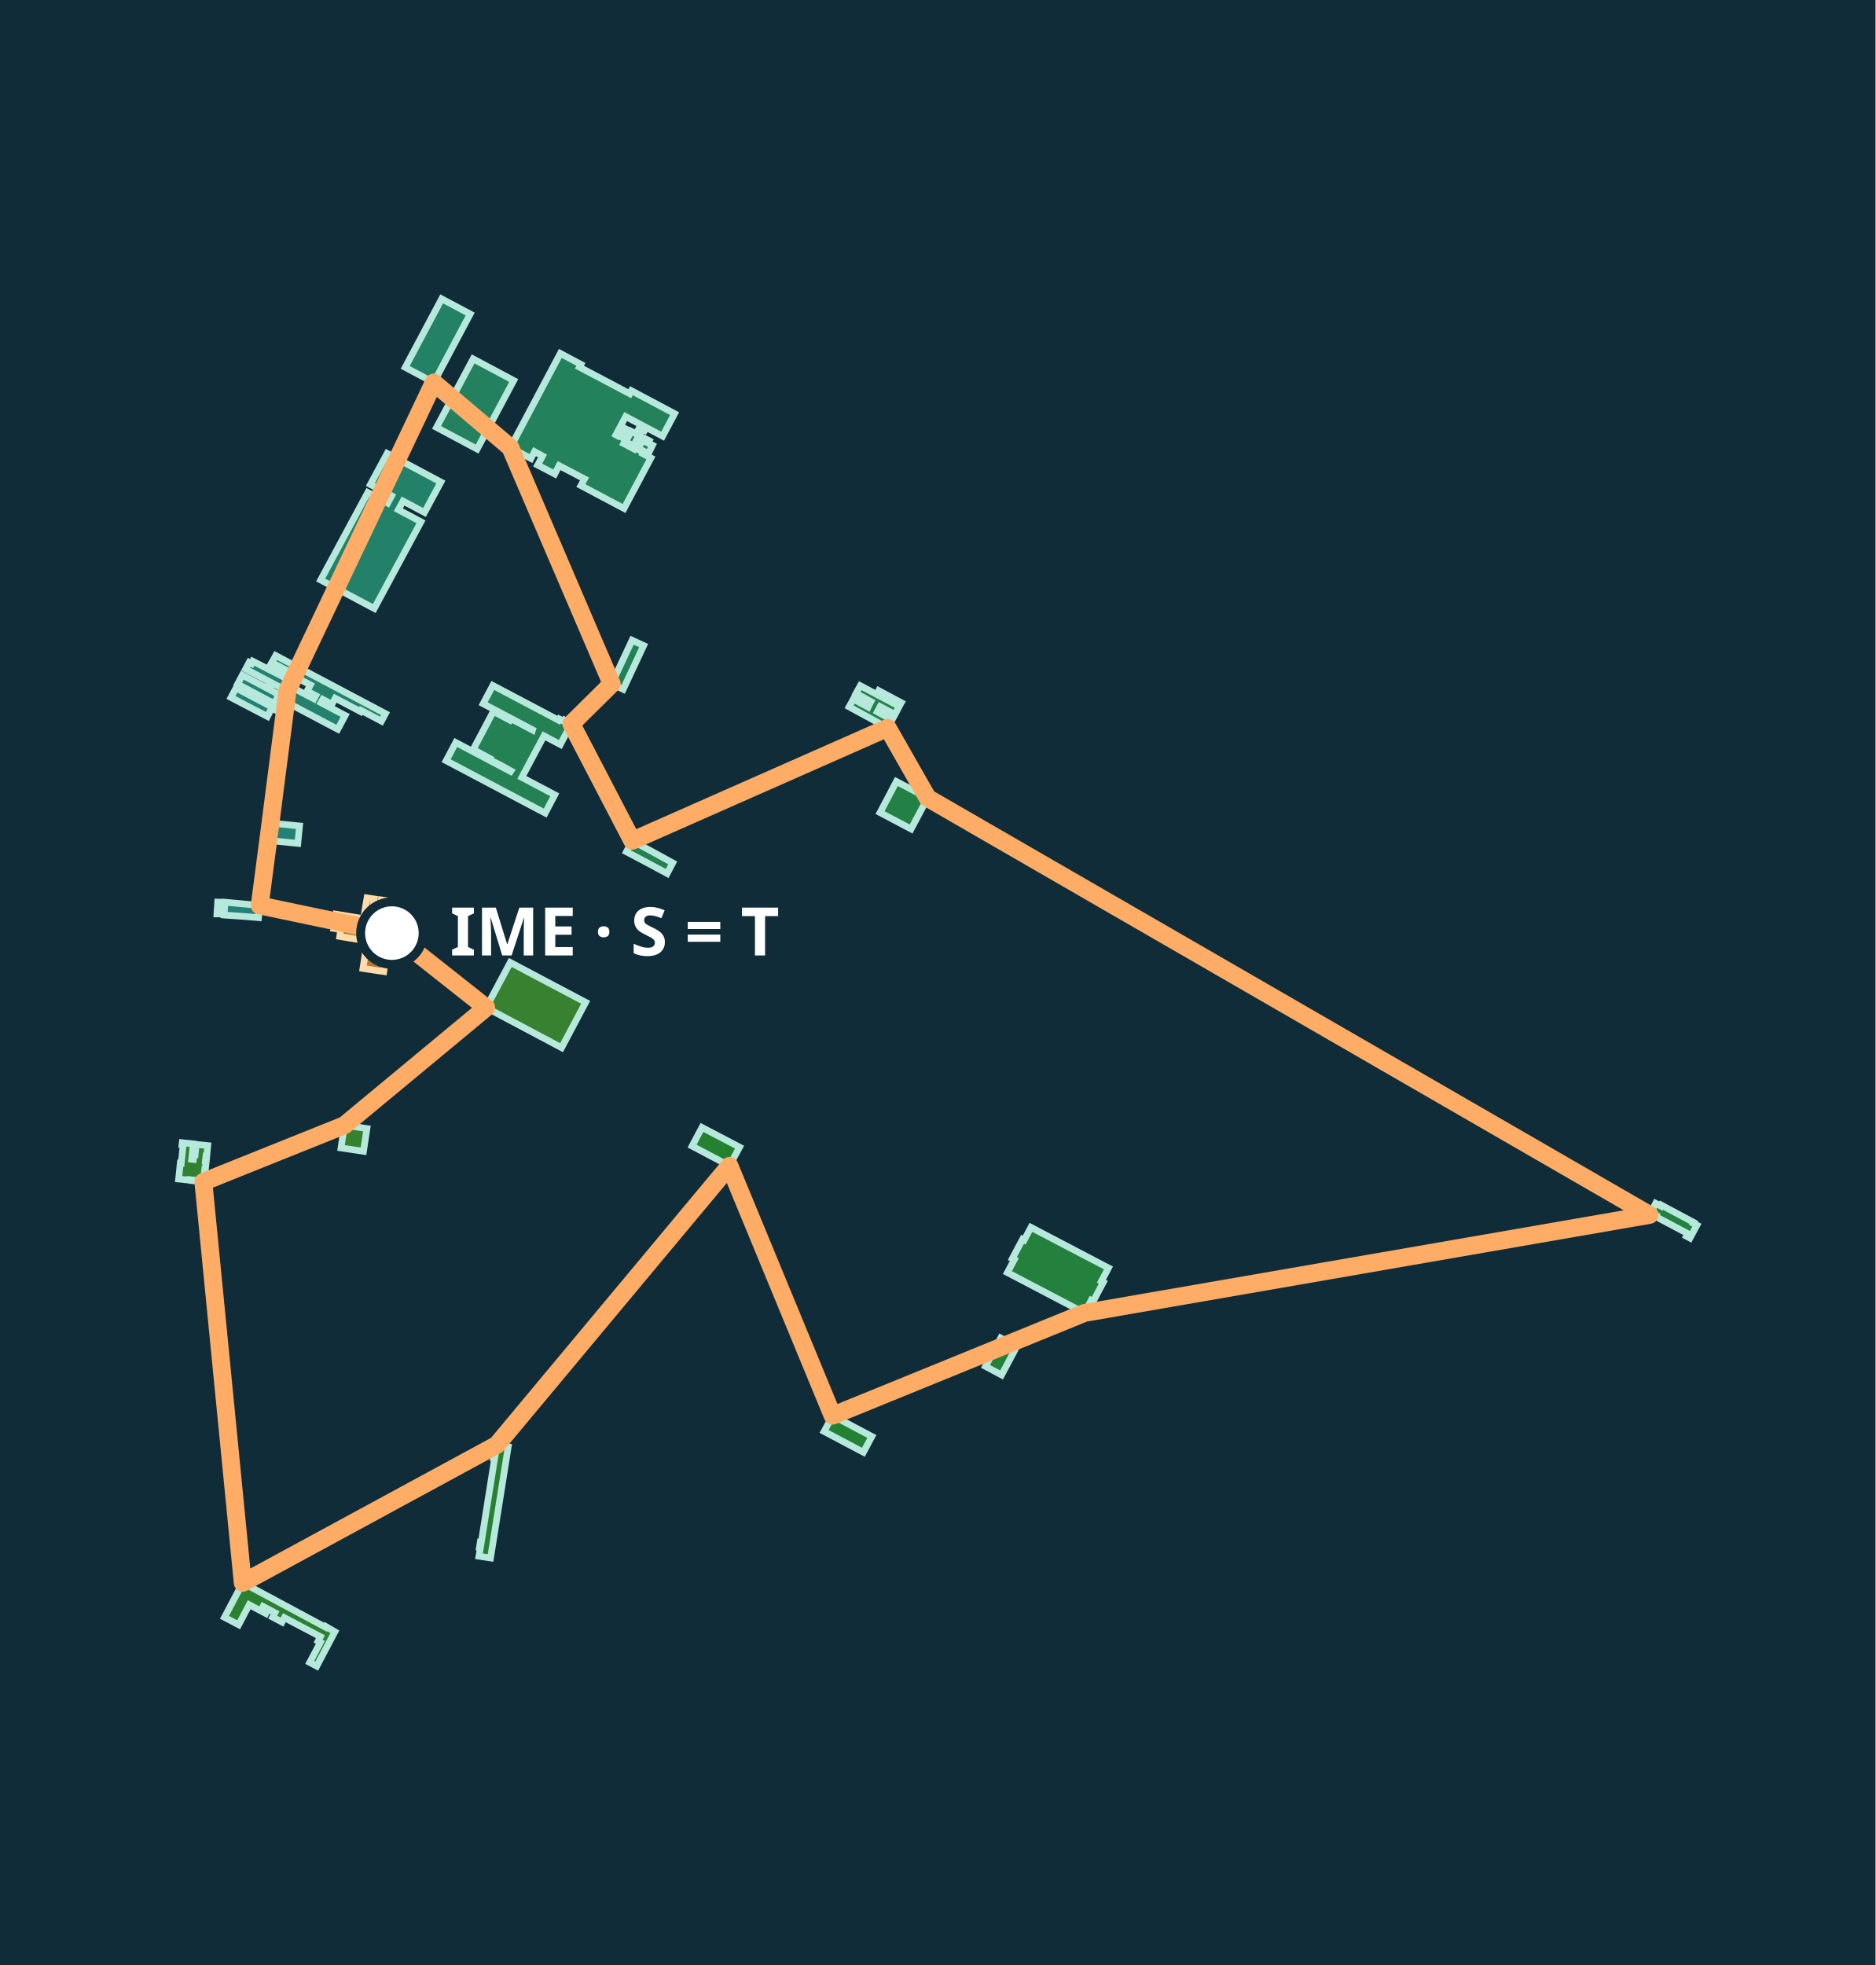
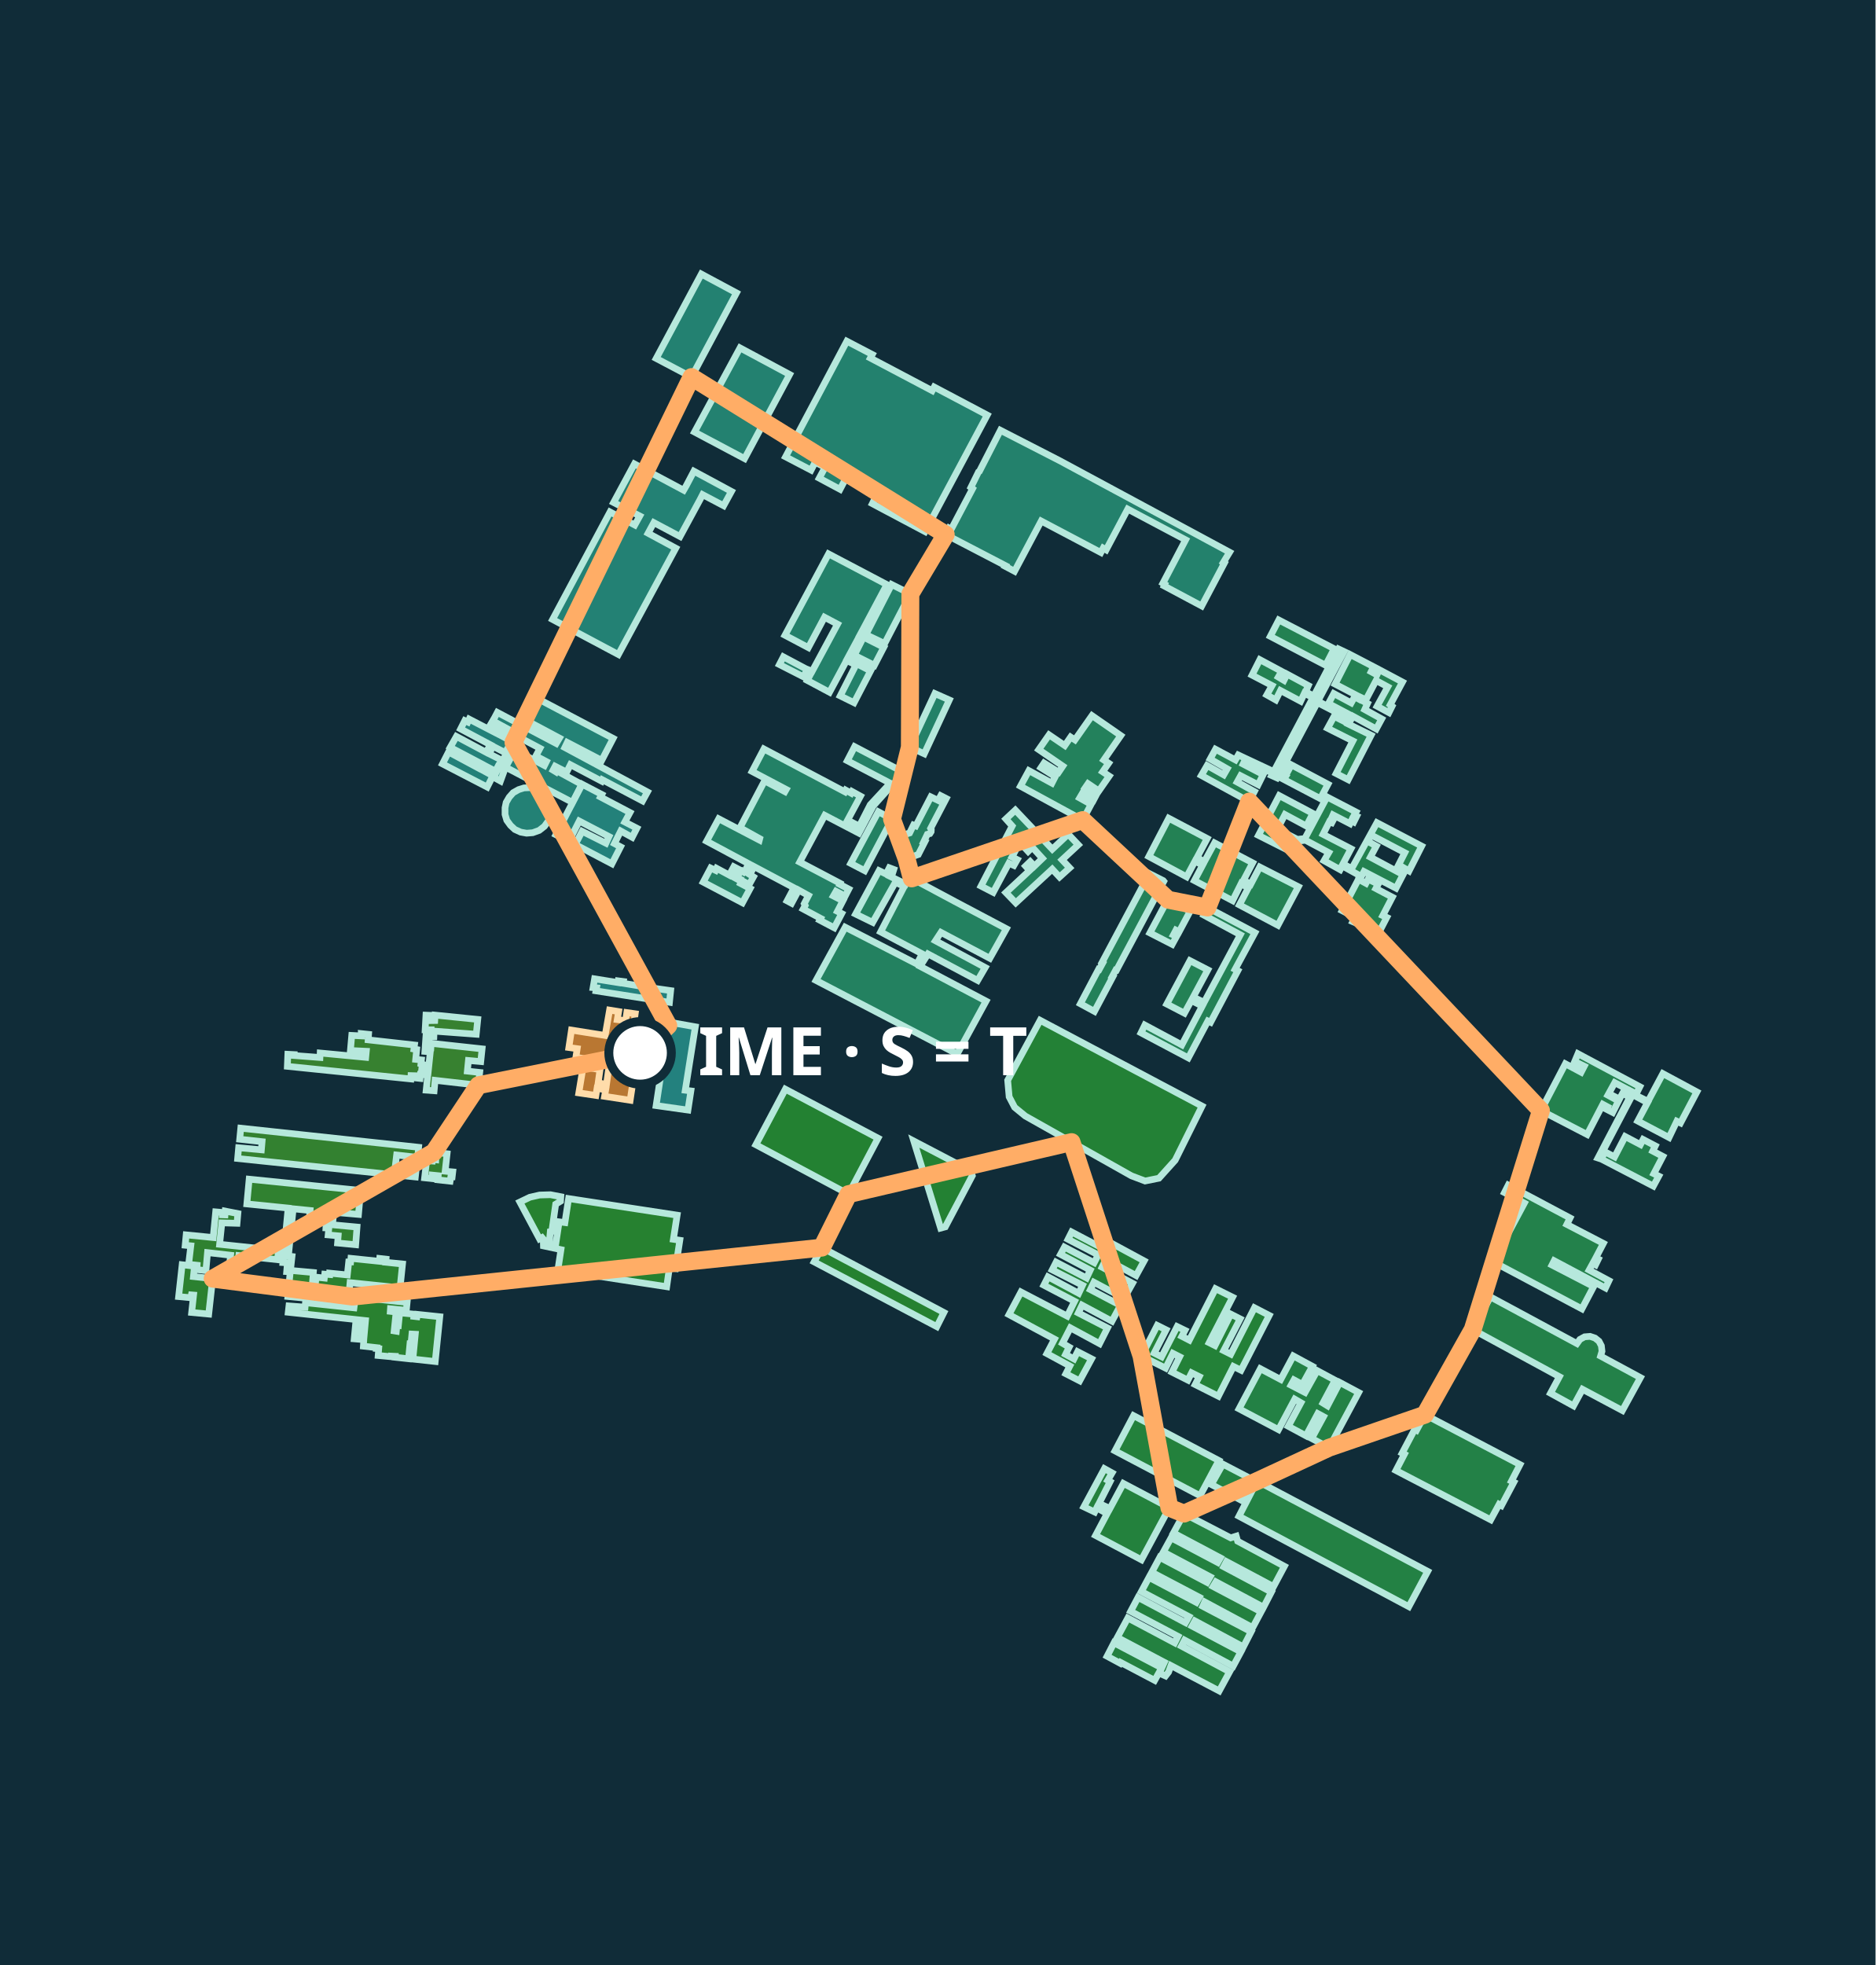
- <svg xmlns="http://www.w3.org/2000/svg" viewBox="0 0 420 440" role="img" aria-label="Rota fechada por 24 edifícios da USP com partida perto da entrada do IME">
+ <svg xmlns="http://www.w3.org/2000/svg" viewBox="0 0 420 440" role="img" aria-label="Rota fechada por 50 edifícios da USP com partida perto da entrada do IME">
  <rect width="420" height="440" fill="#102c38" />
-   <polygon points="81.62,214.67 82.20,210.71 76.08,209.69 76.29,208.11 74.77,207.88 74.87,207.25 75.26,204.71 81.41,205.71 82.20,201.05 83.82,201.30 83.59,202.79 83.66,202.80 85.04,203.01 85.13,203.03 85.37,201.50 86.90,201.73 85.98,207.96 87.37,208.17 87.24,208.94 87.11,209.74 86.86,211.50 85.94,217.55 84.60,217.36 84.46,217.34 83.39,217.17 83.00,217.11 82.84,217.09 81.28,216.85 81.50,215.45" fill="#b97732" stroke="#ffdcaa" stroke-width="1.5" />
-   <polygon points="68.85,159.71 63.25,156.75 64.04,155.26 64.38,154.64 64.91,153.64 70.32,156.50 70.71,155.77 68.77,154.74 69.51,153.36 65.30,151.14 65.47,150.82 63.83,149.95 60.88,148.39 61.08,148.02 61.74,146.79 64.42,148.21 72.50,152.48 73.98,153.26 86.32,159.79 85.42,161.48 80.88,159.07 80.74,159.34 75.07,156.34 74.34,157.70 72.28,156.60 71.88,157.34 72.42,157.62 76.68,159.88 77.11,160.11 77.30,160.20 75.64,163.30 75.49,163.22 70.25,160.45 69.60,160.10" fill="hsl(163 58% 42% / .68)" stroke="#b6e8dc" stroke-width="1.5" />
-   <polygon points="59.89,160.44 51.73,156.18 52.53,154.65 52.86,154.07 58.28,156.94 58.72,156.11 53.21,153.18 54.27,151.18 59.71,154.06 60.48,152.71 55.01,149.81 55.81,148.30 56.36,148.59 56.62,148.06 61.57,150.60 61.83,150.12 60.34,149.28 60.88,148.39 63.83,149.95 63.30,150.93 62.33,150.39 62.07,150.84 64.68,152.25 64.16,153.25 63.78,153.06 63.20,154.15 60.96,152.97 60.22,154.34 62.48,155.54 62.15,156.15 62.35,156.25 63.47,154.15 64.38,154.64 64.04,155.26 63.84,155.17 63.25,156.75 62.27,159.32 61.05,158.63 62.03,156.85 61.84,156.74 61.42,157.54 59.16,156.34 58.73,157.17 60.95,158.36 60.68,158.91" fill="hsl(166 58% 42% / .68)" stroke="#b6e8dc" stroke-width="1.5" />
-   <polygon points="124.24,177.98 124.15,178.16 123.48,179.41 123.03,180.27 122.09,182.06 118.49,180.16 116.67,179.20 115.84,178.76 108.53,174.89 107.83,174.52 100.70,170.75 99.91,170.34 102.07,166.26 114.33,172.74 114.41,172.62 111.92,171.24 109.48,170.04 109.64,169.81 105.98,167.80 107.69,164.58 110.48,159.30 114.19,161.26 114.38,160.90 119.25,163.48 119.27,163.42 108.20,157.58 110.36,153.49 125.12,161.28 125.28,161.00 126.26,161.52 126.42,161.24 127.95,162.07 127.64,162.61 125.60,166.48 125.48,166.71 123.68,165.76 121.82,164.77 121.62,165.14 121.38,165.58 116.86,174.07" fill="hsl(145 58% 42% / .68)" stroke="#b6e8dc" stroke-width="1.5" />
-   <polygon points="96.31,112.43 96.03,112.95 95.06,114.75 90.26,112.20 89.21,114.14 94.27,116.84 93.86,117.61 87.74,128.97 83.81,136.26 71.81,129.87 82.36,110.28 86.82,112.66 87.00,112.32 87.70,111.02 82.95,108.49 84.63,105.37 86.70,101.53 95.75,106.35 98.73,107.94" fill="hsl(160 58% 42% / .68)" stroke="#b6e8dc" stroke-width="1.5" />
-   <polygon points="125.48,79.14 130.09,81.59 129.76,82.21 141.03,88.16 141.39,87.48 151.07,92.63 150.33,94.02 148.39,97.67 144.73,95.73 144.34,96.41 143.80,96.14 141.86,99.83 140.12,98.91 141.35,96.58 142.44,97.16 143.53,95.09 140.11,93.27 137.93,97.38 138.26,97.56 139.30,95.60 140.60,96.29 139.65,98.13 140.14,98.37 139.67,99.31 142.03,100.56 142.18,100.29 142.83,100.62 144.16,98.15 144.66,98.41 144.70,98.34 145.40,98.70 145.15,99.22 146.12,99.70 145.21,101.55 144.23,101.07 143.97,101.60 145.76,102.55 140.99,111.53 139.75,113.86 130.09,108.73 130.89,107.24 127.83,105.63 125.21,104.26 124.22,106.14 122.33,105.14 120.41,104.13 121.49,102.10 119.71,101.13 118.90,102.67 114.29,100.22" fill="hsl(151 58% 42% / .68)" stroke="#b6e8dc" stroke-width="1.5" />
-   <polygon points="105.95,80.36 115.04,85.21 106.85,100.56 97.76,95.71 101.04,89.56" fill="hsl(154 58% 42% / .68)" stroke="#b6e8dc" stroke-width="1.5" />
-   <polygon points="98.91,66.92 105.29,70.32 99.79,80.66 97.13,85.66 90.75,82.26" fill="hsl(157 58% 42% / .68)" stroke="#b6e8dc" stroke-width="1.5" />
-   <polygon points="114.27,215.51 131.15,224.44 129.48,227.58 125.76,234.60 109.94,226.19 108.87,225.63" fill="hsl(105 58% 42% / .68)" stroke="#b6e8dc" stroke-width="1.5" />
-   <polygon points="40.13,262.81 40.37,260.46 40.59,260.48 41.02,256.34 40.76,256.31 40.81,255.87 41.75,255.97 42.21,256.02 42.44,256.04 43.28,256.13 42.92,259.58 43.31,259.62 43.44,258.48 43.70,258.51 43.94,256.25 46.52,256.52 46.48,256.92 46.30,258.92 46.11,258.90 45.99,260.08 46.18,260.10 45.99,261.89 45.83,261.88 45.54,264.64 43.08,264.38 43.10,264.20 42.45,264.14 42.43,264.26 40.00,264.01" fill="hsl(111 58% 42% / .68)" stroke="#b6e8dc" stroke-width="1.5" />
-   <polygon points="141.58,188.25 150.65,193.22 149.40,195.59 144.81,193.12 140.28,190.73" fill="hsl(142 58% 42% / .68)" stroke="#b6e8dc" stroke-width="1.5" />
-   <polygon points="200.74,174.99 207.73,178.68 204.03,185.63 197.08,181.95" fill="hsl(135 58% 42% / .68)" stroke="#b6e8dc" stroke-width="1.5" />
-   <polygon points="50.41,202.02 51.88,202.16 58.16,202.75 58.00,204.41 57.89,205.48 54.18,205.17 52.53,205.06 51.71,205.00 50.98,204.96 50.19,204.90 50.23,204.25 49.99,204.21 49.73,204.17 49.70,204.68 48.95,204.64 48.58,204.64 48.60,204.09 48.67,203.30 48.75,201.99 49.24,202.00 49.84,202.03 49.81,202.98 50.32,203.01" fill="hsl(172 58% 42% / .68)" stroke="#b6e8dc" stroke-width="1.5" />
-   <polygon points="165.62,256.87 157.20,252.46 154.99,256.63 163.35,261.06" fill="hsl(120 58% 42% / .68)" stroke="#b6e8dc" stroke-width="1.5" />
-   <polygon points="110.70,325.40 110.96,325.46 111.25,323.54 113.81,323.97 109.85,348.86 107.26,348.47 107.58,346.56 107.36,346.52 107.54,345.37 107.77,345.42 108.26,342.31 108.39,341.51 109.04,337.40 109.14,336.78 110.17,330.32 110.26,329.73 110.77,326.57 110.55,326.53" fill="hsl(117 58% 42% / .68)" stroke="#b6e8dc" stroke-width="1.5" />
-   <polygon points="53.44,363.82 50.27,362.15 54.36,354.42 72.90,364.37 72.98,364.21 74.99,365.38 70.93,373.08 69.36,372.25 71.74,367.75 71.24,367.49 71.76,366.49 63.68,362.23 63.16,363.22 61.06,362.11 61.58,361.12 58.91,359.71 58.61,360.29 59.75,360.89 59.53,361.30 55.81,359.33" fill="hsl(114 58% 42% / .68)" stroke="#b6e8dc" stroke-width="1.5" />
-   <polygon points="184.55,320.53 186.45,316.99 195.24,321.65 193.35,325.19" fill="hsl(123 58% 42% / .68)" stroke="#b6e8dc" stroke-width="1.5" />
-   <polygon points="77.14,251.95 82.17,252.70 81.40,257.80 76.37,257.05" fill="hsl(108 58% 42% / .68)" stroke="#b6e8dc" stroke-width="1.5" />
-   <polygon points="192.66,153.54 196.35,155.50 196.79,154.65 201.82,157.34 201.58,157.75 197.90,155.81 197.69,156.21 201.38,158.16 200.43,159.97 197.09,158.21 197.03,158.32 197.17,158.39 196.63,159.38 196.51,159.32 196.47,159.39 199.76,161.18 198.78,162.98 190.15,158.27 191.10,156.54 194.41,158.34 194.47,158.20 194.28,158.10 194.83,157.11 194.98,157.20 195.04,157.09 191.71,155.25" fill="hsl(138 58% 42% / .68)" stroke="#b6e8dc" stroke-width="1.5" />
-   <polygon points="136.98,153.15 139.56,154.35 144.14,144.55 141.55,143.36" fill="hsl(148 58% 42% / .68)" stroke="#b6e8dc" stroke-width="1.5" />
-   <polygon points="225.60,284.95 227.14,282.05 226.70,281.82 228.08,279.22 228.99,277.50 229.35,277.69 230.87,274.83 248.23,283.92 246.65,286.90 247.07,287.12 245.94,289.26 244.81,291.39 244.36,291.16 242.86,293.99 233.47,289.07" fill="hsl(129 58% 42% / .68)" stroke="#b6e8dc" stroke-width="1.5" />
-   <polygon points="224.10,299.60 225.90,300.56 227.69,301.51 224.29,307.88 222.46,306.90 220.70,305.96" fill="hsl(126 58% 42% / .68)" stroke="#b6e8dc" stroke-width="1.5" />
-   <polygon points="60.57,184.30 67.08,184.95 66.69,188.85 60.18,188.20" fill="hsl(169 58% 42% / .68)" stroke="#b6e8dc" stroke-width="1.5" />
-   <polygon points="370.77,269.44 371.95,270.08 372.05,269.85 379.32,273.74 379.22,273.94 380.00,274.34 378.45,277.24 377.67,276.82 377.98,276.24 370.70,272.37 370.85,272.09 370.48,271.89 370.20,272.45 369.40,272.04 370.08,270.75" fill="hsl(132 58% 42% / .68)" stroke="#b6e8dc" stroke-width="1.5" />
-   <polyline points="87.76,208.94 108.87,225.63 77.14,251.95 45.54,264.64 54.36,354.42 111.25,323.54 163.35,261.06 186.45,316.99 242.86,293.99 369.40,272.04 207.73,178.68 198.78,162.98 141.58,188.25 127.95,162.07 136.98,153.15 114.29,100.22 97.13,85.66 64.38,154.64 60.57,184.30 58.16,202.75 87.76,208.94" fill="none" stroke="#ffad66" stroke-width="4" stroke-linejoin="round" stroke-linecap="round" />
-   <circle cx="87.76" cy="208.94" r="7" fill="#fff" stroke="#102c38" stroke-width="2" />
-   <text x="100.76" y="213.94" fill="white" font-family="system-ui,sans-serif" font-weight="700" font-size="15">IME · S = T</text>
+   <polygon points="127.98,230.66 127.39,234.56 129.26,234.82 128.96,236.75 136.50,237.99 135.82,242.83 133.95,242.47 134.37,239.49 130.58,238.92 129.62,244.72 133.44,245.29 133.70,243.70 135.64,244.03 135.39,245.49 141.12,246.37 142.84,234.91 141.16,234.62 142.25,227.00 140.37,226.73 140.11,228.55 138.23,228.31 138.53,226.51 136.51,226.18 135.52,231.86" fill="#b97732" stroke="#ffdcaa" stroke-width="1.5" />
+   <polygon points="146.93,247.56 154.06,248.57 154.72,244.28 153.46,244.12 155.71,229.92 149.78,228.87" fill="hsl(175 58% 42% / .68)" stroke="#b6e8dc" stroke-width="1.5" />
+   <polygon points="149.92,224.44 150.19,221.82 145.16,221.10 145.17,220.77 143.93,220.59 143.89,220.89 139.54,220.17 139.60,219.78 138.46,219.63 138.41,220.02 133.15,219.18 132.82,221.14 133.59,221.20 133.47,221.87" fill="hsl(174 58% 42% / .68)" stroke="#b6e8dc" stroke-width="1.5" />
+   <polygon points="127.33,268.38 126.51,273.76 125.21,273.59 124.41,278.87 122.97,278.58 123.23,275.80 123.57,275.75 124.44,269.64 125.52,268.98 125.59,267.97 123.27,267.52 120.84,267.59 118.67,268.08 116.42,269.16 120.82,277.40 121.38,277.11 121.66,277.44 121.70,278.98 125.62,279.82 124.93,284.38 149.30,288.12 149.90,283.92 151.27,284.07 152.24,277.72 150.80,277.50 151.64,272.10" fill="hsl(118 58% 42% / .68)" stroke="#b6e8dc" stroke-width="1.5" />
+   <polygon points="175.87,243.89 169.27,256.33 190.01,267.39 196.63,254.86" fill="hsl(121 58% 42% / .68)" stroke="#b6e8dc" stroke-width="1.5" />
+   <polygon points="204.63,255.50 210.65,275.00 211.69,274.72 217.74,263.26 217.41,262.19" fill="hsl(122 58% 42% / .68)" stroke="#b6e8dc" stroke-width="1.5" />
+   <polygon points="184.04,279.37 182.32,282.56 209.79,297.06 211.38,293.90" fill="hsl(119 58% 42% / .68)" stroke="#b6e8dc" stroke-width="1.5" />
+   <polygon points="241.78,309.20 244.45,304.27 241.32,302.66 240.50,304.29 238.62,303.28 239.43,301.65 237.93,300.78 239.70,297.33 246.24,300.87 248.02,297.36 241.48,293.99 242.31,292.25 249.01,295.84 250.91,292.30 244.18,288.76 244.97,287.12 251.74,290.71 253.62,287.35 246.79,283.75 247.65,281.97 254.42,285.62 256.22,282.34 249.43,278.67 248.51,280.34 239.99,275.87 239.17,277.50 245.93,281.00 245.03,282.74 238.37,279.25 237.49,280.87 244.15,284.40 243.32,286.17 236.51,282.62 235.63,284.35 242.42,287.79 241.57,289.59 234.71,285.91 233.76,287.78 240.64,291.38 238.99,294.70 228.64,289.30 225.95,294.36 236.14,299.85 234.44,303.09 239.58,305.87 238.69,307.61" fill="hsl(125 58% 42% / .68)" stroke="#b6e8dc" stroke-width="1.5" />
+   <polygon points="272.84,312.64 276.22,305.98 277.92,306.82 284.23,294.54 280.92,292.83 275.62,303.22 274.04,302.43 277.72,295.32 275.63,294.26 272.08,301.30 270.78,300.65 276.03,290.47 272.21,288.57 266.33,300.08 264.66,299.22 265.36,297.89 263.61,297.04 260.13,303.81 258.47,302.98 261.14,297.77 259.15,296.78 255.63,303.65 261.02,306.35 262.66,303.04 264.17,303.81 262.45,307.24 266.02,309.04 266.85,307.40 268.56,308.25 267.65,310.03" fill="hsl(126 58% 42% / .68)" stroke="#b6e8dc" stroke-width="1.5" />
+   <polygon points="282.24,306.48 277.47,315.46 286.31,320.12 289.95,313.30 291.33,314.10 288.50,319.37 292.46,321.50 295.11,316.53 296.39,317.22 293.74,322.10 297.64,324.16 304.26,311.81 300.03,309.55 297.28,314.79 296.26,314.16 298.98,309.06 294.98,306.91 292.25,311.80 289.11,310.17 289.77,308.98 291.66,310.00 293.90,305.94 289.62,303.62 286.80,308.89" fill="hsl(135 58% 42% / .68)" stroke="#b6e8dc" stroke-width="1.5" />
+   <polygon points="319.10,316.78 317.22,320.26 316.82,320.04 314.00,325.38 314.50,325.63 312.61,329.27 333.83,340.31 335.71,336.85 336.23,337.14 339.01,331.90 338.48,331.64 340.39,327.95" fill="hsl(136 58% 42% / .68)" stroke="#b6e8dc" stroke-width="1.5" />
+   <polygon points="354.39,311.09 363.32,315.84 367.36,308.47 358.43,303.65 358.75,302.58 358.61,301.35 358.08,300.33 357.18,299.61 356.08,299.24 354.85,299.34 353.80,299.92 353.14,300.85 333.77,290.41 329.80,297.72 349.21,308.27 347.22,311.97 352.37,314.80" fill="hsl(138 58% 42% / .68)" stroke="#b6e8dc" stroke-width="1.5" />
+   <polygon points="246.78,215.54 246.94,215.64 246.16,217.07 246.02,217.03 241.94,224.76 245.09,226.47 249.20,218.73 249.07,218.67 249.86,217.21 250.03,217.24 260.62,197.35 260.48,197.18 257.39,195.62" fill="hsl(149 58% 42% / .68)" stroke="#b6e8dc" stroke-width="1.5" />
+   <polygon points="257.51,208.90 262.50,211.46 263.48,209.67 262.77,209.35 263.34,208.28 264.05,208.65 266.53,204.01 261.50,201.43" fill="hsl(148 58% 42% / .68)" stroke="#b6e8dc" stroke-width="1.5" />
+   <polygon points="269.58,204.91 277.76,209.31 269.65,224.45 267.21,223.26 270.48,217.17 266.48,215.11 261.29,224.82 265.24,226.87 266.79,224.04 269.23,225.28 264.66,233.97 256.37,229.53 255.52,231.27 266.11,236.88 270.50,228.62 271.10,228.91 277.20,217.36 276.59,217.05 281.03,208.85 270.40,203.21" fill="hsl(146 58% 42% / .68)" stroke="#b6e8dc" stroke-width="1.5" />
+   <polygon points="227.47,202.17 235.64,194.62 237.27,196.38 239.54,194.33 237.84,192.53 241.47,189.17 239.22,186.79 235.65,190.15 227.37,181.40 225.26,183.38 226.67,184.96 219.69,198.41 222.42,199.82 225.92,193.29 227.05,193.79 227.80,192.48 226.63,191.89 229.02,187.41 230.18,188.66 229.21,189.53 230.24,190.65 231.18,189.73 233.44,192.21 231.65,193.93 230.71,192.93 229.67,193.93 230.57,194.92 225.26,199.87" fill="hsl(152 58% 42% / .68)" stroke="#b6e8dc" stroke-width="1.5" />
+   <polygon points="210.09,179.23 208.45,178.44 205.08,184.94 204.57,184.75 203.70,186.52 201.70,187.16 202.46,189.60 203.01,192.27 205.65,191.34 207.07,188.56 206.86,188.50 207.67,186.82 208.24,186.66 208.52,186.22 208.55,185.78 208.40,185.49 211.90,178.80 210.67,178.17" fill="hsl(155 58% 42% / .68)" stroke="#b6e8dc" stroke-width="1.5" />
+   <polygon points="199.76,183.41 196.69,181.77 190.51,193.33 193.65,194.97" fill="hsl(156 58% 42% / .68)" stroke="#b6e8dc" stroke-width="1.5" />
+   <polygon points="186.81,207.75 188.49,204.56 187.54,204.07 188.76,201.71 186.63,200.62 187.23,199.58 189.27,200.65 190.08,199.08 188.05,198.02 188.14,197.79 179.09,193.03 184.70,182.57 192.34,186.56 195.56,180.46 199.92,175.61 200.75,176.08 202.37,172.94 191.38,167.19 189.75,170.34 199.36,175.38 194.88,180.20 192.02,185.80 191.48,185.56 191.95,184.74 189.81,183.65 192.70,178.27 190.81,177.23 190.61,177.61 189.40,176.93 189.21,177.30 171.06,167.71 168.42,172.74 176.06,176.77 175.78,177.26 171.22,174.84 165.71,185.33 170.13,187.79 170.05,188.10 160.95,183.34 158.24,188.36 167.95,193.56 167.40,194.74 167.10,194.51 166.76,195.19 166.50,195.08 166.42,195.24 165.89,194.96 165.03,196.48 165.75,196.85 165.62,197.13 164.33,196.43 164.70,195.73 164.84,195.77 165.41,194.65 164.32,194.08 163.31,195.95 160.48,194.43 160.26,194.90 159.15,194.37 157.48,197.52 166.27,202.15 167.99,198.95 165.84,197.82 166.13,197.19 167.78,198.06 168.73,196.35 167.92,195.83 168.87,194.04 177.81,198.79 176.26,201.72 177.27,202.26 178.85,199.31 181.05,200.53 180.10,202.36 180.31,202.75 179.87,203.55 183.78,205.65 183.57,206.04" fill="hsl(158 58% 42% / .68)" stroke="#b6e8dc" stroke-width="1.5" />
+   <polygon points="109.11,176.24 110.38,173.72 107.72,172.27 108.19,171.24 110.96,172.69 111.46,171.72 111.69,171.85 110.56,174.06 112.08,174.89 113.94,169.79 114.19,169.89 114.59,169.10 113.52,168.52 112.15,171.08 111.92,170.97 112.32,170.19 109.52,168.78 110.41,167.12 113.12,168.52 113.89,167.22 114.35,167.46 114.98,166.22 111.81,164.50 112.10,163.94 113.22,164.51 113.92,163.40 110.34,161.47 109.66,162.57 111.47,163.61 111.18,164.19 105.07,161.03 104.77,161.68 104.09,161.36 103.15,163.22 109.83,166.77 108.84,168.44 102.21,164.90 100.82,167.34 107.67,170.95 107.10,171.96 100.45,168.39 99.09,171.05" fill="hsl(171 58% 42% / .68)" stroke="#b6e8dc" stroke-width="1.5" />
+   <polygon points="115.31,167.94 113.24,171.80 120.10,175.40 119.51,176.60 118.78,176.37 117.35,176.43 116.14,176.81 114.93,177.49 114.03,178.51 113.35,179.68 113.10,180.88 113.10,182.37 113.49,183.68 114.32,184.82 115.29,185.73 116.60,186.33 117.92,186.57 119.30,186.46 120.75,185.94 121.92,185.03 122.79,183.83 123.26,182.50 123.35,181.06 123.02,179.64 122.38,178.49 121.34,177.41 121.81,176.33 128.22,179.68 130.18,175.84 129.84,175.41 124.62,172.56 124.49,172.83 123.86,172.45 124.32,171.58 126.90,172.90 127.74,171.23 134.74,174.92 134.89,174.60 143.89,179.34 144.99,177.33 126.49,167.38 127.04,166.24 134.75,170.26 137.31,165.34 120.19,156.33 117.65,161.20 125.28,165.27 124.56,166.48 111.38,159.52 110.37,161.43 115.80,164.38 115.79,164.84 120.92,167.56 120.00,169.28 122.36,170.53 121.92,171.41" fill="hsl(169 58% 42% / .68)" stroke="#b6e8dc" stroke-width="1.5" />
+   <polygon points="130.37,175.60 124.49,186.91 127.43,188.37 129.72,183.85 136.38,187.32 135.69,188.81 130.36,186.14 128.82,189.10 137.03,193.42 138.97,189.62 137.60,188.89 139.01,186.08 141.57,187.49 142.62,185.45 139.93,184.06 141.08,181.94 134.47,178.46 134.77,177.90" fill="hsl(172 58% 42% / .68)" stroke="#b6e8dc" stroke-width="1.5" />
+   <polygon points="138.48,146.56 151.33,122.75 145.13,119.40 146.42,117.02 152.29,120.14 156.80,111.81 157.34,110.76 162.05,113.24 163.80,110.04 155.39,105.51 153.66,108.80 153.10,109.77 142.07,103.88 137.41,112.52 143.27,115.54 142.15,117.56 136.61,114.64 123.75,138.71" fill="hsl(168 58% 42% / .68)" stroke="#b6e8dc" stroke-width="1.5" />
+   <polygon points="146.95,80.26 154.86,84.43 164.93,65.59 157.06,61.37" fill="hsl(166 58% 42% / .68)" stroke="#b6e8dc" stroke-width="1.5" />
+   <polygon points="155.53,96.74 166.74,102.69 176.83,83.86 165.72,77.90" fill="hsl(165 58% 42% / .68)" stroke="#b6e8dc" stroke-width="1.5" />
+   <polygon points="175.92,102.29 181.63,105.27 182.54,103.50 184.77,104.63 183.46,107.07 188.12,109.57 189.33,107.27 196.28,110.90 195.35,112.78 207.15,119.04 221.08,92.94 209.20,86.66 208.76,87.48 194.91,80.17 195.34,79.38 189.64,76.40" fill="hsl(164 58% 42% / .68)" stroke="#b6e8dc" stroke-width="1.5" />
+   <polygon points="219.33,105.54 219.13,105.67 217.42,109.14 217.80,109.43 213.00,118.54 212.53,118.26 211.79,119.70 225.19,126.67 225.11,126.81 227.20,127.92 233.17,116.67 246.53,123.72 247.05,122.73 247.71,123.12 252.55,114.00 265.51,120.88 260.42,130.59 260.84,130.84 260.69,131.20 269.11,135.69 274.19,126.08 273.96,125.94 275.36,123.65 237.31,103.16 224.04,96.35" fill="hsl(162 58% 42% / .68)" stroke="#b6e8dc" stroke-width="1.5" />
+   <polygon points="203.75,167.31 206.98,168.79 212.59,156.73 209.36,155.30" fill="hsl(159 58% 42% / .68)" stroke="#b6e8dc" stroke-width="1.5" />
+   <polygon points="242.46,183.63 244.34,180.11 241.78,178.68 242.35,177.71 244.91,179.12 245.48,178.04 243.00,176.44 243.66,175.48 246.07,177.11 248.39,173.78 246.93,172.82 248.27,170.89 247.19,170.17 250.99,164.71 244.54,160.24 240.72,165.67 239.76,165.04 238.45,166.94 234.93,164.55 232.62,167.85 238.00,171.54 237.09,172.89 233.81,170.86 233.11,171.90 236.31,173.91 235.57,175.36 230.41,172.56 228.52,176.04" fill="hsl(151 58% 42% / .68)" stroke="#b6e8dc" stroke-width="1.5" />
+   <polygon points="97.22,244.24 97.43,241.90 107.13,243.01 107.43,240.14 104.66,239.84 104.90,237.46 107.66,237.71 107.96,234.86 96.55,233.62 96.49,234.64 96.01,234.64 96.13,232.09 97.16,232.12 97.20,230.89 106.65,231.59 106.99,228.27 97.43,227.30 97.36,228.51 96.72,228.52 96.77,227.37 95.39,227.31 95.21,230.60 96.54,230.60 96.53,231.35 95.44,231.26 95.15,235.43 96.36,235.53 95.88,240.10 94.39,239.95 94.56,238.30 94.27,238.22 94.37,237.34 93.09,237.21 93.31,235.01 92.70,234.90 92.82,234.00 82.45,232.84 82.54,231.61 80.92,231.44 80.94,231.96 78.77,231.85 78.47,235.23 82.03,235.40 81.90,236.76 71.70,235.79 71.65,236.79 65.82,236.35 65.84,236.14 64.46,236.07 64.35,238.77 92.00,241.60 92.04,240.85 92.70,240.87 92.68,241.33 94.07,241.48 94.15,240.59 95.79,240.73 95.44,244.11" fill="hsl(106 58% 42% / .68)" stroke="#b6e8dc" stroke-width="1.5" />
+   <polygon points="93.01,263.55 93.25,261.34 88.56,260.78 88.82,258.63 93.55,259.16 93.75,256.90 53.92,252.62 53.68,255.09 58.69,255.64 58.53,257.47 53.44,257.00 53.22,259.41" fill="hsl(109 58% 42% / .68)" stroke="#b6e8dc" stroke-width="1.5" />
+   <polygon points="100.80,264.49 100.96,263.50 101.26,263.51 101.39,262.41 99.69,262.25 100.12,258.35 97.18,257.99 97.03,259.27 97.59,259.31 97.58,259.69 96.90,259.61 96.84,259.98 95.54,259.88 95.09,263.74 96.68,263.91 96.76,263.12 98.14,263.26 98.07,264.19" fill="hsl(108 58% 42% / .68)" stroke="#b6e8dc" stroke-width="1.5" />
+   <polygon points="55.80,264.04 55.28,269.58 64.52,270.51 63.36,282.71 64.37,282.77 64.20,284.73 64.99,284.77 64.47,290.31 69.67,290.81 70.17,284.94 65.05,284.47 65.39,281.36 64.58,281.27 65.65,270.67 69.44,271.05 69.23,273.53 73.05,273.87 72.99,274.95 73.64,274.98 73.49,276.52 75.73,276.73 75.60,278.33 79.65,278.72 79.95,274.76 74.45,274.25 74.56,273.19 72.35,273.03 72.46,271.25 80.28,271.93 80.75,266.57" fill="hsl(111 58% 42% / .68)" stroke="#b6e8dc" stroke-width="1.5" />
+   <polygon points="70.79,285.98 70.52,288.42 73.91,288.77 73.64,291.62 77.93,292.03 78.39,287.21 89.59,288.36 90.14,283.03 86.39,282.65 86.45,281.95 85.03,281.79 84.97,282.43 78.59,281.77 78.52,282.57 78.09,282.57 77.78,285.48 73.83,285.08 73.82,285.40 72.72,285.31 72.63,286.18" fill="hsl(115 58% 42% / .68)" stroke="#b6e8dc" stroke-width="1.5" />
+   <polygon points="78.74,292.21 79.35,292.26 79.27,292.85 68.41,291.70 68.32,292.70 64.71,292.42 64.55,293.84 81.85,295.70 81.52,299.34 81.00,299.32 81.05,298.53 80.80,298.47 80.95,297.01 79.60,296.87 79.32,299.79 81.47,299.97 81.38,301.43 84.37,301.77 84.34,301.96 84.81,302.00 84.69,303.52 87.69,303.80 87.69,303.66 88.49,303.70 88.47,303.92 91.49,304.25 91.81,300.88 92.04,300.88 92.25,298.72 93.00,298.76 92.46,304.32 97.46,304.87 98.49,294.84 93.46,294.31 93.37,294.84 92.67,294.76 92.71,294.27 89.50,293.96 89.22,296.74 88.89,296.67 88.75,298.09 88.27,298.01 88.71,293.78 87.40,293.63 87.44,293.05 90.99,293.41 91.17,291.63 78.93,290.34" fill="hsl(116 58% 42% / .68)" stroke="#b6e8dc" stroke-width="1.5" />
+   <polygon points="50.39,272.04 49.81,272.02 49.83,271.49 48.30,271.36 47.74,277.11 41.69,276.51 41.47,278.83 42.73,278.96 42.24,283.10 44.15,283.31 44.10,284.29 46.11,284.52 46.47,280.48 51.64,281.07 51.07,286.34 52.95,286.50 53.48,281.14 62.15,282.07 62.36,280.00 49.18,278.62 49.68,273.82 53.08,273.92 53.27,271.74 50.45,271.19" fill="hsl(112 58% 42% / .68)" stroke="#b6e8dc" stroke-width="1.5" />
+   <polygon points="40.00,290.33 42.73,290.59 42.86,289.95 43.35,289.99 42.92,293.89 46.74,294.25 47.62,286.32 43.32,285.85 43.55,283.52 40.79,283.20" fill="hsl(114 58% 42% / .68)" stroke="#b6e8dc" stroke-width="1.5" />
+   <polygon points="249.69,324.88 268.74,334.92 272.95,327.04 253.85,316.99" fill="hsl(128 58% 42% / .68)" stroke="#b6e8dc" stroke-width="1.5" />
+   <polygon points="248.56,337.78 246.12,336.65 248.60,331.77 248.07,331.47 249.04,329.81 247.32,328.86 242.72,337.41 245.15,338.57 245.60,337.64 247.93,338.93 245.34,343.82 255.61,349.26 261.87,337.61 251.57,332.17" fill="hsl(129 58% 42% / .68)" stroke="#b6e8dc" stroke-width="1.5" />
+   <polygon points="271.27,332.41 278.04,335.97 280.48,331.30 273.84,327.84" fill="hsl(132 58% 42% / .68)" stroke="#b6e8dc" stroke-width="1.5" />
+   <polygon points="262.78,343.26 273.29,348.84 272.70,349.87 262.26,344.35 260.52,347.52 271.01,353.08 270.30,354.33 259.72,348.73 257.93,352.06 268.56,357.65 267.91,358.81 257.30,353.21 255.60,356.37 266.25,361.99 265.48,363.35 254.85,357.70 253.20,360.81 263.80,366.41 263.06,367.87 252.57,362.30 250.21,366.66 260.74,372.22 260.16,373.48 249.47,367.86 247.92,370.86 250.87,372.45 250.98,372.26 258.58,376.27 259.51,374.60 261.01,375.28 261.69,374.41 262.23,372.95 273.03,378.63 275.36,374.35 264.57,368.59 265.28,367.25 276.17,373.07 277.88,369.89 266.96,364.11 267.59,362.95 278.44,368.77 280.18,365.38 269.35,359.68 269.79,358.70 280.52,364.46 282.41,360.92 271.66,355.24 272.29,354.19 282.96,359.89 284.71,356.50 274.05,350.82 274.66,349.66 285.20,355.27 287.63,350.72 277.16,345.10 276.84,343.97 275.61,344.36 265.14,338.93" fill="hsl(131 58% 42% / .68)" stroke="#b6e8dc" stroke-width="1.5" />
+   <polygon points="277.45,339.51 315.49,359.76 319.72,351.86 281.53,331.63" fill="hsl(134 58% 42% / .68)" stroke="#b6e8dc" stroke-width="1.5" />
+   <polygon points="354.25,293.08 356.88,288.09 347.55,283.26 348.04,282.30 359.53,288.41 360.31,286.77 355.87,284.39 356.68,282.91 357.30,283.23 357.93,281.94 357.36,281.66 359.06,278.42 350.88,274.17 351.60,272.73 337.76,265.37 336.91,267.04 341.37,269.40 334.35,282.52" fill="hsl(139 58% 42% / .68)" stroke="#b6e8dc" stroke-width="1.5" />
+   <polygon points="232.93,228.47 225.66,241.90 225.99,245.60 227.22,247.95 229.60,249.90 253.37,263.29 256.43,264.45 259.54,263.82 263.17,259.79 269.19,247.68" fill="hsl(124 58% 42% / .68)" stroke="#b6e8dc" stroke-width="1.5" />
+   <polygon points="272.20,167.77 271.00,169.96 274.82,172.15 274.04,173.50 270.32,171.41 269.03,173.63 279.74,179.49 280.91,177.24 277.05,175.11 277.83,173.70 281.75,175.72 282.88,173.44 278.38,171.09 278.61,170.61 283.17,172.92 283.47,172.47 285.12,173.08 284.79,173.66 285.96,174.18 286.41,173.34 287.87,173.91 287.48,174.52 295.68,178.83 297.39,175.61 289.20,171.27 288.16,173.17 286.90,172.59 295.01,157.31 301.80,160.82 301.32,161.69 298.76,160.40 297.30,163.07 302.96,165.91 299.21,173.20 301.92,174.59 307.05,164.63 301.93,162.12 303.00,160.39 308.20,163.23 309.42,160.98 305.62,158.88 306.24,157.52 304.76,156.73 304.96,156.26 305.88,156.70 308.16,152.38 310.78,153.80 308.39,158.14 311.03,159.56 311.74,158.14 311.32,157.82 314.07,152.72 308.89,149.97 308.35,151.11 307.05,150.40 307.60,149.29 302.36,146.56 298.98,153.18 304.57,156.10 304.33,156.56 303.35,156.03 302.59,157.39 298.69,155.30 297.50,157.53 302.29,160.06 301.87,160.59 295.13,157.00 300.99,145.90 299.75,145.31 299.00,146.66 298.31,146.27 298.78,145.27 286.37,138.83 284.47,142.49 296.86,148.97 298.10,146.57 298.85,146.97 294.21,155.86 292.38,154.89 292.99,153.51 288.23,150.95 287.53,152.35 286.27,151.60 287.01,150.33 282.13,147.71 280.38,151.17 284.86,153.51 283.69,155.60 285.70,156.73 286.75,154.62 291.27,157.02 292.12,155.23 294.02,156.22 285.24,172.78 277.30,169.06 276.66,170.16" fill="hsl(144 58% 42% / .68)" stroke="#b6e8dc" stroke-width="1.5" />
+   <polygon points="308.56,209.27 310.55,205.43 309.66,205.02 311.80,200.90 308.11,198.95 308.64,197.98 307.67,197.50 307.85,197.27 306.51,196.58 305.89,197.79 304.45,197.01 305.45,195.15 312.62,198.88 314.20,195.85 306.88,191.93 308.21,189.45 306.26,188.38 307.15,187.03 314.59,190.94 313.21,193.65 315.54,195.03 318.37,189.46 308.35,184.21 302.70,194.50 300.76,193.42 302.54,190.05 296.28,186.82 297.68,184.05 298.24,184.24 298.62,183.52 298.15,183.29 298.52,182.47 302.32,184.43 302.62,183.81 303.16,184.08 303.80,182.79 303.25,182.57 303.67,181.83 297.17,178.45 292.21,187.76 290.53,187.95 286.06,185.65 287.76,182.39 292.54,184.96 294.00,182.14 286.47,178.15 281.82,187.05 289.18,190.76 290.54,188.37 292.35,188.14 297.56,190.91 296.51,192.73 300.12,194.73 300.57,193.88 304.43,196.02 304.16,196.98 300.55,203.91 303.43,205.40 302.94,206.38 304.04,206.85 304.46,206.01 308.18,207.92 307.67,208.80" fill="hsl(142 58% 42% / .68)" stroke="#b6e8dc" stroke-width="1.5" />
+   <polygon points="257.27,191.79 265.73,196.34 267.61,192.83 269.31,193.72 267.48,197.18 276.03,201.68 277.94,197.85 279.53,198.85 277.55,202.62 286.17,207.19 290.76,198.56 282.11,194.14 280.10,197.97 278.48,197.10 280.52,193.21 271.99,188.74 269.71,192.94 268.06,192.03 270.34,187.76 261.73,183.22" fill="hsl(145 58% 42% / .68)" stroke="#b6e8dc" stroke-width="1.5" />
+   <polygon points="189.28,207.62 182.74,219.54 214.35,236.02 220.82,224.17 206.06,216.38 207.81,213.61 218.94,219.54 220.63,216.64 209.49,210.65 210.72,208.78 221.66,214.58 223.44,211.42 225.37,207.96 213.85,201.87 203.54,196.35 202.81,197.94 199.28,196.21 199.45,195.92 199.80,195.82 200.16,194.69 199.15,194.31 198.44,195.72 196.86,194.95 191.61,204.67 195.43,206.54 200.51,197.56 202.49,198.49 197.21,208.67 206.52,213.59 205.33,215.86" fill="hsl(154 58% 42% / .68)" stroke="#b6e8dc" stroke-width="1.5" />
+   <polygon points="175.43,147.08 174.54,148.80 179.91,151.54 180.79,149.93 181.80,150.38 180.79,152.36 185.76,155.01 189.59,147.88 191.67,148.90 188.16,155.82 191.26,157.35 194.96,150.23 189.73,147.54 192.46,142.47 193.26,142.88 191.32,146.72 195.81,148.98 197.91,144.94 192.55,142.25 192.89,141.62 198.11,144.10 203.87,132.98 199.67,130.88 194.08,141.79 193.06,141.32 198.61,130.90 185.55,124.03 175.79,142.24 181.02,145.01 184.64,138.21 187.56,139.76 181.88,150.31 180.44,149.74" fill="hsl(161 58% 42% / .68)" stroke="#b6e8dc" stroke-width="1.5" />
+   <polygon points="370.25,265.59 371.46,263.35 370.36,262.81 372.38,258.94 370.12,257.75 370.69,256.58 367.96,255.15 367.36,256.29 363.94,254.49 361.57,259.05 359.43,257.93 358.72,259.25 358.33,258.94 365.60,245.11 368.95,246.90 366.76,251.02 373.76,254.71 375.51,251.06 376.33,251.46 380.00,244.50 372.38,240.40 369.06,246.61 365.70,244.95 365.86,244.67 366.40,244.98 367.23,243.34 353.37,235.95 352.64,237.69 354.78,238.74 354.08,240.09 350.55,238.20 345.08,248.67 355.43,254.04 358.94,247.28 360.04,247.87 359.79,248.40 361.15,249.10 362.66,246.11 361.41,245.46 361.19,245.84 360.07,245.23 361.61,242.43 363.99,243.68 363.36,244.83 364.57,245.47 365.21,244.33 365.57,244.54 357.85,259.30 358.62,259.55" fill="hsl(141 58% 42% / .68)" stroke="#b6e8dc" stroke-width="1.5" />
+   <polyline points="143.34,235.76 107.13,243.01 97.18,257.99 47.62,286.32 78.93,290.34 184.04,279.37 190.01,267.39 207.07,263.41 239.97,255.74 255.63,303.65 261.87,337.61 265.14,338.93 281.53,331.63 297.64,324.16 319.10,316.78 329.80,297.72 345.08,248.67 279.74,179.49 270.40,203.21 261.58,201.47 242.46,183.63 204.17,196.69 203.01,192.27 199.76,183.41 203.75,167.31 203.87,132.98 211.79,119.70 154.86,84.43 114.98,166.22 149.66,229.65 143.34,235.76" fill="none" stroke="#ffad66" stroke-width="4" stroke-linejoin="round" stroke-linecap="round" />
+   <circle cx="143.34" cy="235.76" r="7" fill="#fff" stroke="#102c38" stroke-width="2" />
+   <text x="156.34" y="240.76" fill="white" font-family="system-ui,sans-serif" font-weight="700" font-size="15">IME · S = T</text>
</svg>
